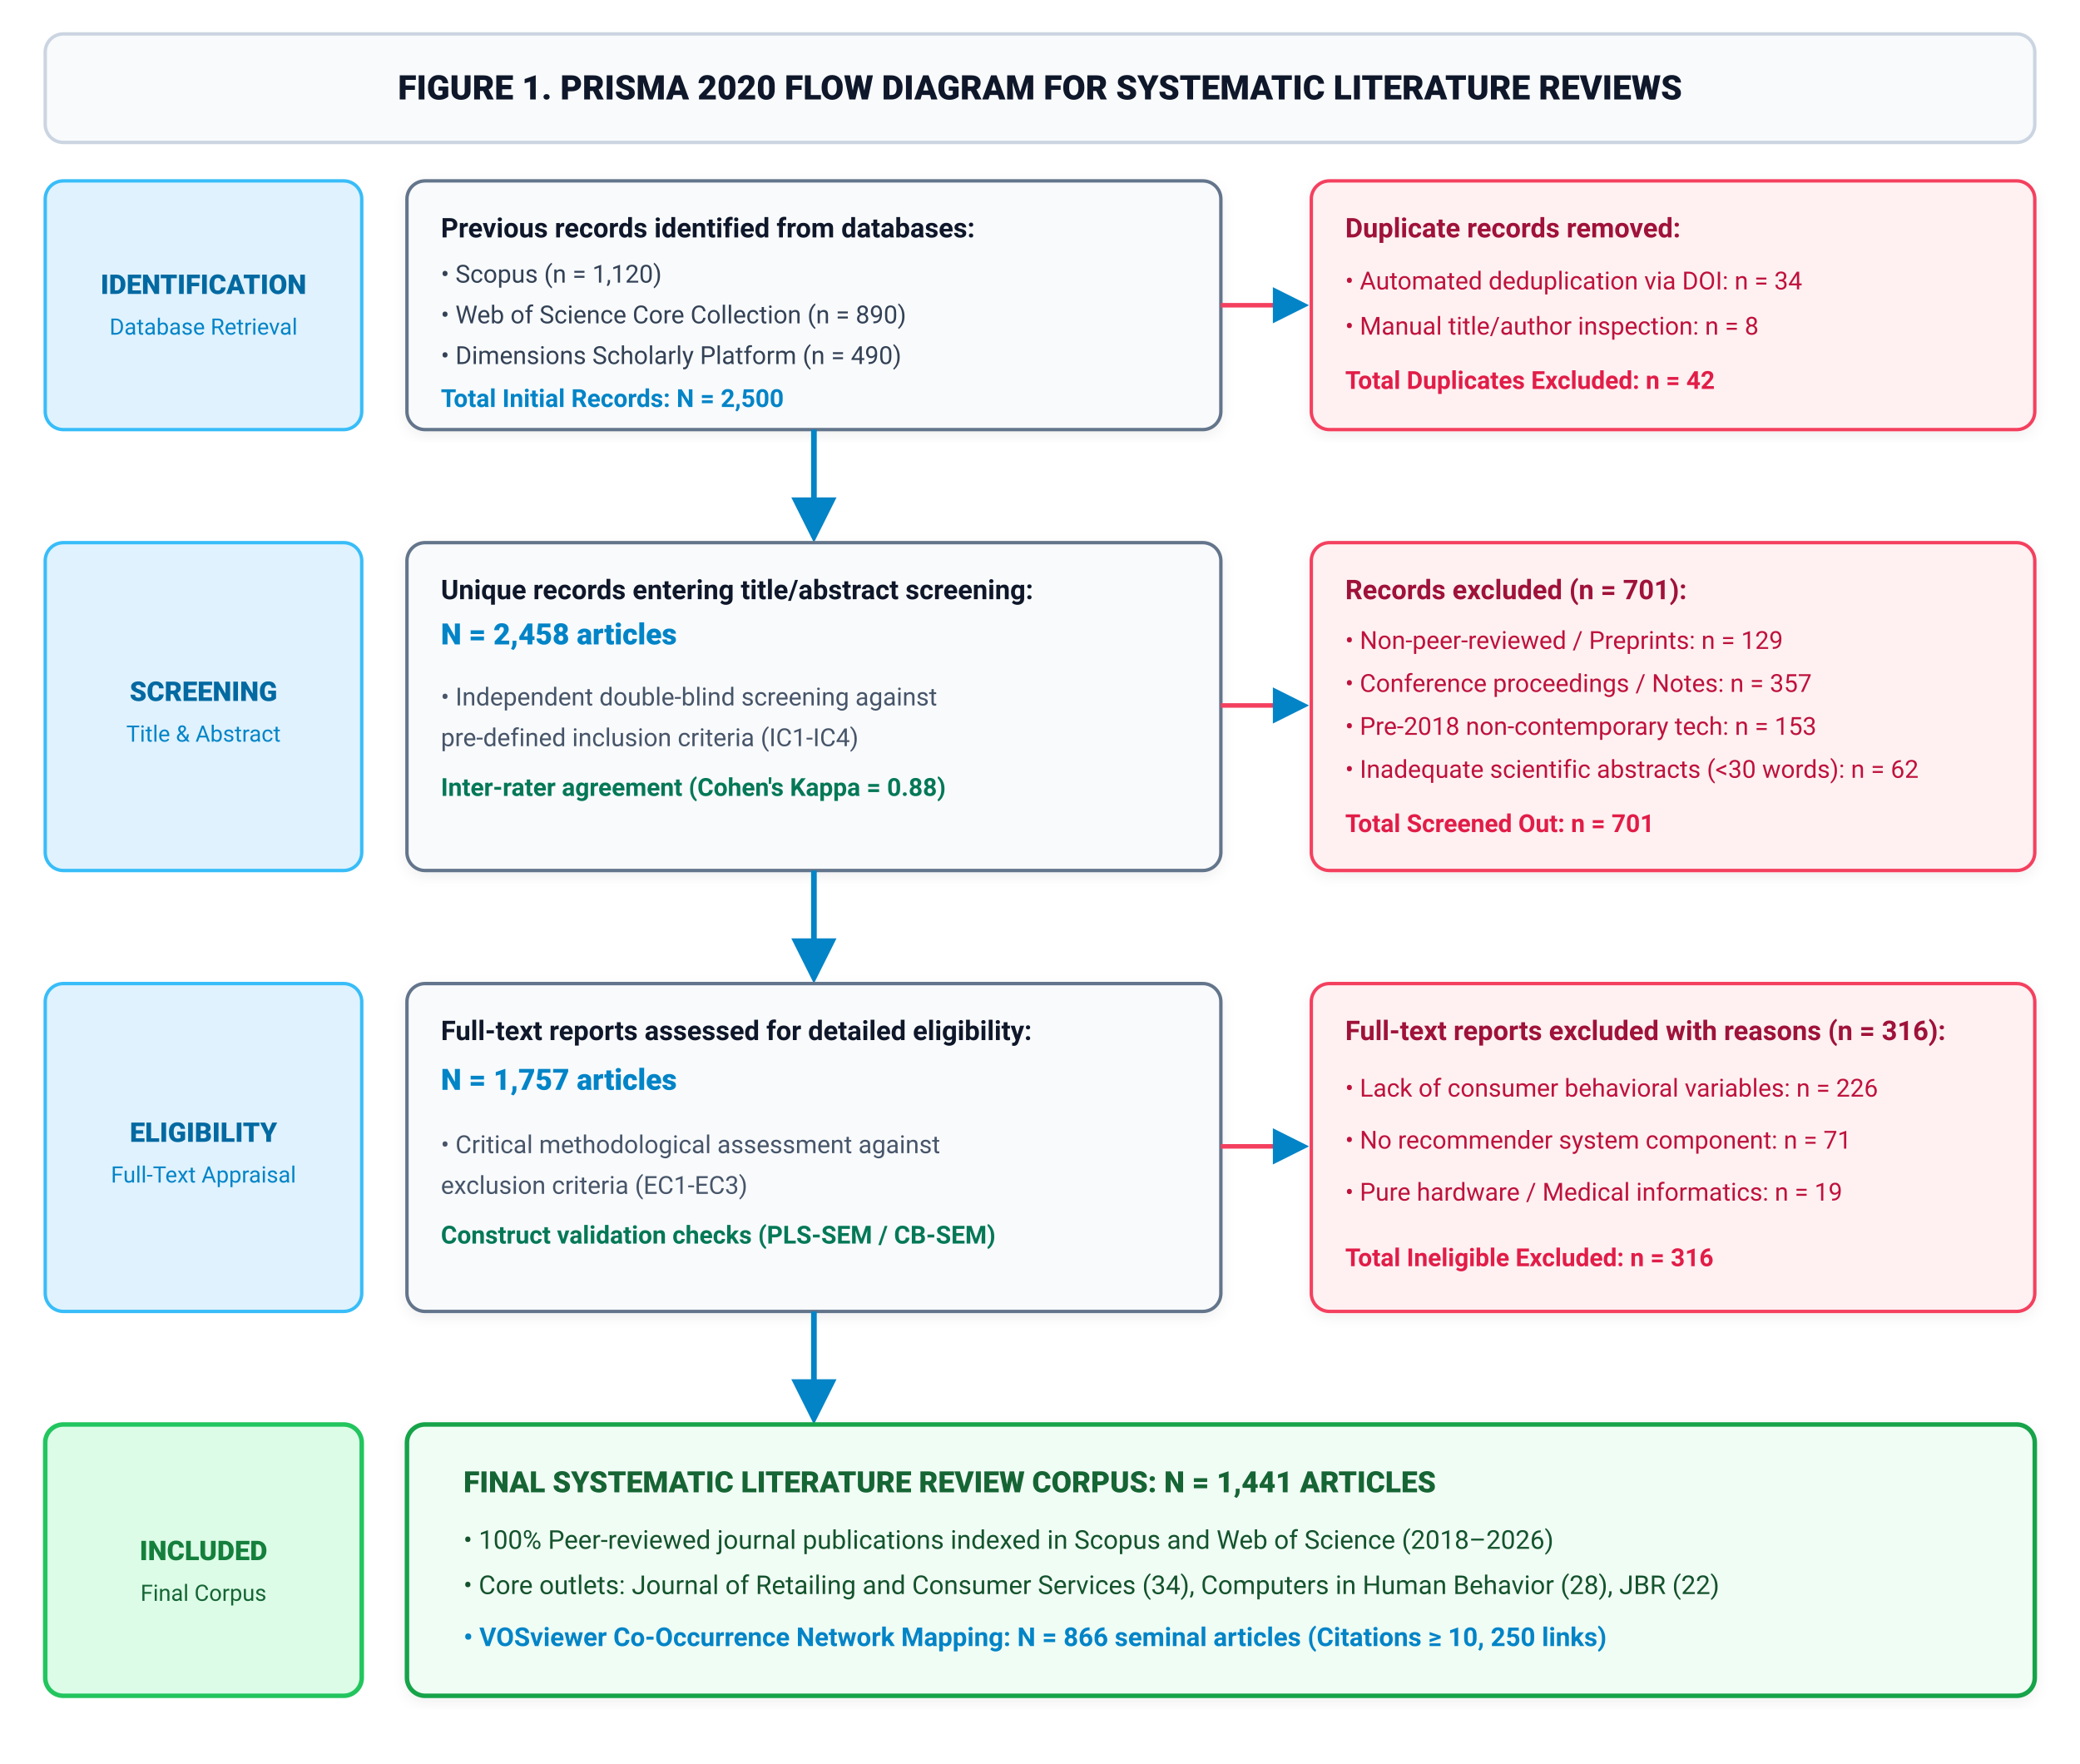
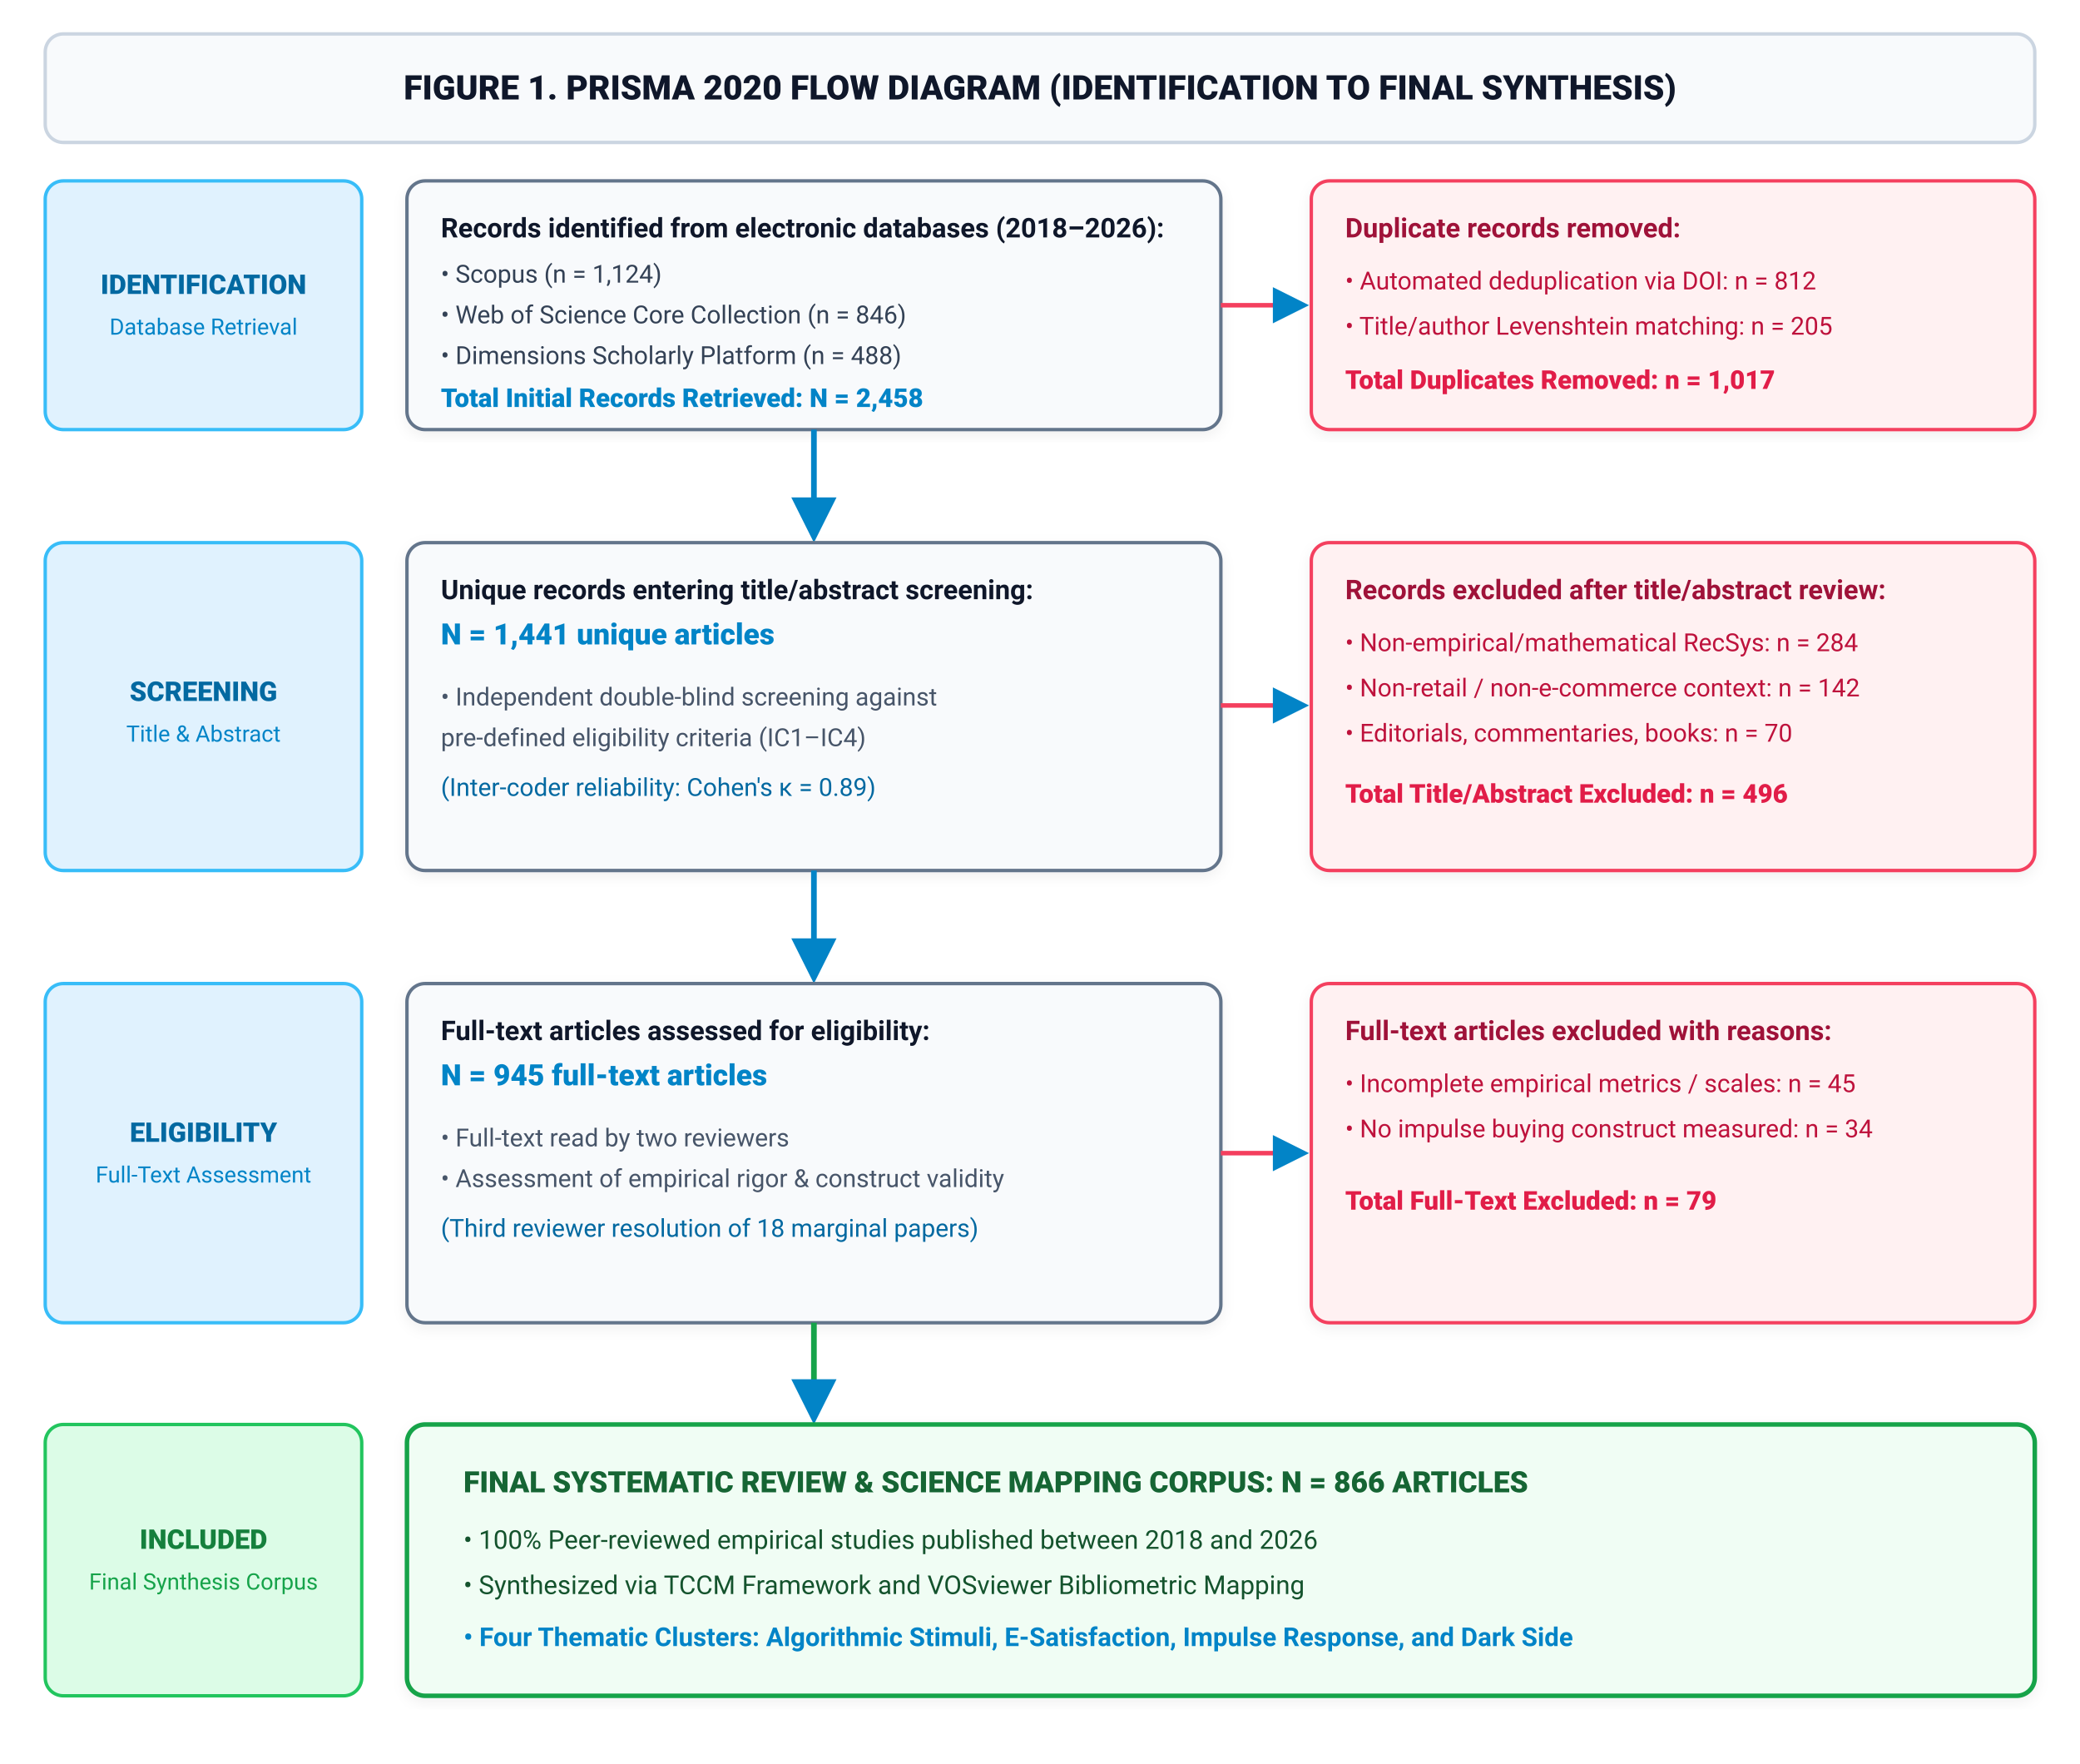
<svg xmlns="http://www.w3.org/2000/svg" viewBox="0 0 920 780" width="100%" height="auto" style="font-family:'Plus Jakarta Sans',-apple-system,BlinkMacSystemFont,Segoe UI,Roboto,sans-serif; background:#ffffff;">
  <defs>
    <marker id="arr" markerWidth="8" markerHeight="8" refX="6" refY="4" orient="auto">
      <path d="M 0 0 L 8 4 L 0 8 Z" fill="#0284c7" />
    </marker>
    <filter id="shadow" x="-5%" y="-5%" width="110%" height="110%">
      <feDropShadow dx="0" dy="2" stdDeviation="3" flood-opacity="0.06" />
    </filter>
  </defs>
  <rect x="20" y="15" width="880" height="48" rx="8" fill="#f8fafc" stroke="#cbd5e1" stroke-width="1.5" />
-   <text x="460" y="44" text-anchor="middle" font-size="15" font-weight="800" fill="#0f172a">FIGURE 1. PRISMA 2020 FLOW DIAGRAM FOR SYSTEMATIC LITERATURE REVIEWS</text>
+   <text x="460" y="44" text-anchor="middle" font-size="15" font-weight="800" fill="#0f172a">FIGURE 1. PRISMA 2020 FLOW DIAGRAM (IDENTIFICATION TO FINAL SYNTHESIS)</text>
  <rect x="20" y="80" width="140" height="110" rx="8" fill="#e0f2fe" stroke="#38bdf8" stroke-width="1.5" />
  <text x="90" y="130" text-anchor="middle" font-size="12" font-weight="800" fill="#0369a1">IDENTIFICATION</text>
  <text x="90" y="148" text-anchor="middle" font-size="10" fill="#0284c7">Database Retrieval</text>
  <rect x="180" y="80" width="360" height="110" rx="8" fill="#f8fafc" stroke="#64748b" stroke-width="1.5" filter="url(#shadow)" />
-   <text x="195" y="105" font-size="12" font-weight="700" fill="#0f172a">Previous records identified from databases:</text>
-   <text x="195" y="125" font-size="11" fill="#334155">• Scopus (n = 1,120)</text>
-   <text x="195" y="143" font-size="11" fill="#334155">• Web of Science Core Collection (n = 890)</text>
-   <text x="195" y="161" font-size="11" fill="#334155">• Dimensions Scholarly Platform (n = 490)</text>
-   <text x="195" y="180" font-size="11" font-weight="700" fill="#0284c7">Total Initial Records: N = 2,500</text>
+   <text x="195" y="105" font-size="12" font-weight="700" fill="#0f172a">Records identified from electronic databases (2018–2026):</text>
+   <text x="195" y="125" font-size="11" fill="#334155">• Scopus (n = 1,124)</text>
+   <text x="195" y="143" font-size="11" fill="#334155">• Web of Science Core Collection (n = 846)</text>
+   <text x="195" y="161" font-size="11" fill="#334155">• Dimensions Scholarly Platform (n = 488)</text>
+   <text x="195" y="180" font-size="11.5" font-weight="800" fill="#0284c7">Total Initial Records Retrieved: N = 2,458</text>
  <rect x="580" y="80" width="320" height="110" rx="8" fill="#fff1f2" stroke="#f43f5e" stroke-width="1.5" filter="url(#shadow)" />
  <text x="595" y="105" font-size="12" font-weight="700" fill="#9f1239">Duplicate records removed:</text>
-   <text x="595" y="128" font-size="11" fill="#be123c">• Automated deduplication via DOI: n = 34</text>
-   <text x="595" y="148" font-size="11" fill="#be123c">• Manual title/author inspection: n = 8</text>
-   <text x="595" y="172" font-size="11" font-weight="700" fill="#e11d48">Total Duplicates Excluded: n = 42</text>
+   <text x="595" y="128" font-size="11" fill="#be123c">• Automated deduplication via DOI: n = 812</text>
+   <text x="595" y="148" font-size="11" fill="#be123c">• Title/author Levenshtein matching: n = 205</text>
+   <text x="595" y="172" font-size="11.5" font-weight="800" fill="#e11d48">Total Duplicates Removed: n = 1,017</text>
  <line x1="540" y1="135" x2="575" y2="135" stroke="#f43f5e" stroke-width="2" marker-end="url(#arr)" />
  <line x1="360" y1="190" x2="360" y2="235" stroke="#0284c7" stroke-width="2.5" marker-end="url(#arr)" />
  <rect x="20" y="240" width="140" height="145" rx="8" fill="#e0f2fe" stroke="#38bdf8" stroke-width="1.5" />
  <text x="90" y="310" text-anchor="middle" font-size="12" font-weight="800" fill="#0369a1">SCREENING</text>
  <text x="90" y="328" text-anchor="middle" font-size="10" fill="#0284c7">Title &amp; Abstract</text>
  <rect x="180" y="240" width="360" height="145" rx="8" fill="#f8fafc" stroke="#64748b" stroke-width="1.5" filter="url(#shadow)" />
  <text x="195" y="265" font-size="12" font-weight="700" fill="#0f172a">Unique records entering title/abstract screening:</text>
-   <text x="195" y="285" font-size="13" font-weight="800" fill="#0284c7">N = 2,458 articles</text>
+   <text x="195" y="285" font-size="13" font-weight="800" fill="#0284c7">N = 1,441 unique articles</text>
  <text x="195" y="312" font-size="11" fill="#475569">• Independent double-blind screening against</text>
-   <text x="195" y="330" font-size="11" fill="#475569">  pre-defined inclusion criteria (IC1-IC4)</text>
-   <text x="195" y="352" font-size="11" font-weight="600" fill="#047857">Inter-rater agreement (Cohen's Kappa = 0.88)</text>
+   <text x="195" y="330" font-size="11" fill="#475569">  pre-defined eligibility criteria (IC1–IC4)</text>
+   <text x="195" y="352" font-size="11" fill="#0369a1">  (Inter-coder reliability: Cohen's κ = 0.89)</text>
  <rect x="580" y="240" width="320" height="145" rx="8" fill="#fff1f2" stroke="#f43f5e" stroke-width="1.5" filter="url(#shadow)" />
-   <text x="595" y="265" font-size="12" font-weight="700" fill="#9f1239">Records excluded (n = 701):</text>
-   <text x="595" y="287" font-size="11" fill="#be123c">• Non-peer-reviewed / Preprints: n = 129</text>
-   <text x="595" y="306" font-size="11" fill="#be123c">• Conference proceedings / Notes: n = 357</text>
-   <text x="595" y="325" font-size="11" fill="#be123c">• Pre-2018 non-contemporary tech: n = 153</text>
-   <text x="595" y="344" font-size="11" fill="#be123c">• Inadequate scientific abstracts (&lt;30 words): n = 62</text>
-   <text x="595" y="368" font-size="11" font-weight="700" fill="#e11d48">Total Screened Out: n = 701</text>
+   <text x="595" y="265" font-size="12" font-weight="700" fill="#9f1239">Records excluded after title/abstract review:</text>
+   <text x="595" y="288" font-size="11" fill="#be123c">• Non-empirical/mathematical RecSys: n = 284</text>
+   <text x="595" y="308" font-size="11" fill="#be123c">• Non-retail / non-e-commerce context: n = 142</text>
+   <text x="595" y="328" font-size="11" fill="#be123c">• Editorials, commentaries, books: n = 70</text>
+   <text x="595" y="355" font-size="11.5" font-weight="800" fill="#e11d48">Total Title/Abstract Excluded: n = 496</text>
  <line x1="540" y1="312" x2="575" y2="312" stroke="#f43f5e" stroke-width="2" marker-end="url(#arr)" />
  <line x1="360" y1="385" x2="360" y2="430" stroke="#0284c7" stroke-width="2.5" marker-end="url(#arr)" />
-   <rect x="20" y="435" width="140" height="145" rx="8" fill="#e0f2fe" stroke="#38bdf8" stroke-width="1.5" />
+   <rect x="20" y="435" width="140" height="150" rx="8" fill="#e0f2fe" stroke="#38bdf8" stroke-width="1.5" />
  <text x="90" y="505" text-anchor="middle" font-size="12" font-weight="800" fill="#0369a1">ELIGIBILITY</text>
-   <text x="90" y="523" text-anchor="middle" font-size="10" fill="#0284c7">Full-Text Appraisal</text>
-   <rect x="180" y="435" width="360" height="145" rx="8" fill="#f8fafc" stroke="#64748b" stroke-width="1.5" filter="url(#shadow)" />
-   <text x="195" y="460" font-size="12" font-weight="700" fill="#0f172a">Full-text reports assessed for detailed eligibility:</text>
-   <text x="195" y="482" font-size="13" font-weight="800" fill="#0284c7">N = 1,757 articles</text>
-   <text x="195" y="510" font-size="11" fill="#475569">• Critical methodological assessment against</text>
-   <text x="195" y="528" font-size="11" fill="#475569">  exclusion criteria (EC1-EC3)</text>
-   <text x="195" y="550" font-size="11" font-weight="600" fill="#047857">Construct validation checks (PLS-SEM / CB-SEM)</text>
-   <rect x="580" y="435" width="320" height="145" rx="8" fill="#fff1f2" stroke="#f43f5e" stroke-width="1.5" filter="url(#shadow)" />
-   <text x="595" y="460" font-size="12" font-weight="700" fill="#9f1239">Full-text reports excluded with reasons (n = 316):</text>
-   <text x="595" y="485" font-size="11" fill="#be123c">• Lack of consumer behavioral variables: n = 226</text>
-   <text x="595" y="508" font-size="11" fill="#be123c">• No recommender system component: n = 71</text>
-   <text x="595" y="531" font-size="11" fill="#be123c">• Pure hardware / Medical informatics: n = 19</text>
-   <text x="595" y="560" font-size="11" font-weight="700" fill="#e11d48">Total Ineligible Excluded: n = 316</text>
-   <line x1="540" y1="507" x2="575" y2="507" stroke="#f43f5e" stroke-width="2" marker-end="url(#arr)" />
-   <line x1="360" y1="580" x2="360" y2="625" stroke="#0284c7" stroke-width="2.5" marker-end="url(#arr)" />
-   <rect x="20" y="630" width="140" height="120" rx="8" fill="#dcfce7" stroke="#22c55e" stroke-width="2" />
-   <text x="90" y="690" text-anchor="middle" font-size="12" font-weight="800" fill="#15803d">INCLUDED</text>
-   <text x="90" y="708" text-anchor="middle" font-size="10" fill="#166534">Final Corpus</text>
+   <text x="90" y="523" text-anchor="middle" font-size="10" fill="#0284c7">Full-Text Assessment</text>
+   <rect x="180" y="435" width="360" height="150" rx="8" fill="#f8fafc" stroke="#64748b" stroke-width="1.5" filter="url(#shadow)" />
+   <text x="195" y="460" font-size="12" font-weight="700" fill="#0f172a">Full-text articles assessed for eligibility:</text>
+   <text x="195" y="480" font-size="13" font-weight="800" fill="#0284c7">N = 945 full-text articles</text>
+   <text x="195" y="507" font-size="11" fill="#475569">• Full-text read by two reviewers</text>
+   <text x="195" y="525" font-size="11" fill="#475569">• Assessment of empirical rigor &amp; construct validity</text>
+   <text x="195" y="547" font-size="11" fill="#0369a1">  (Third reviewer resolution of 18 marginal papers)</text>
+   <rect x="580" y="435" width="320" height="150" rx="8" fill="#fff1f2" stroke="#f43f5e" stroke-width="1.5" filter="url(#shadow)" />
+   <text x="595" y="460" font-size="12" font-weight="700" fill="#9f1239">Full-text articles excluded with reasons:</text>
+   <text x="595" y="483" font-size="11" fill="#be123c">• Incomplete empirical metrics / scales: n = 45</text>
+   <text x="595" y="503" font-size="11" fill="#be123c">• No impulse buying construct measured: n = 34</text>
+   <text x="595" y="535" font-size="11.5" font-weight="800" fill="#e11d48">Total Full-Text Excluded: n = 79</text>
+   <line x1="540" y1="510" x2="575" y2="510" stroke="#f43f5e" stroke-width="2" marker-end="url(#arr)" />
+   <line x1="360" y1="585" x2="360" y2="625" stroke="#16a34a" stroke-width="2.5" marker-end="url(#arr)" />
+   <rect x="20" y="630" width="140" height="120" rx="8" fill="#dcfce7" stroke="#22c55e" stroke-width="1.5" />
+   <text x="90" y="685" text-anchor="middle" font-size="12" font-weight="800" fill="#15803d">INCLUDED</text>
+   <text x="90" y="703" text-anchor="middle" font-size="10" fill="#16a34a">Final Synthesis Corpus</text>
  <rect x="180" y="630" width="720" height="120" rx="8" fill="#f0fdf4" stroke="#16a34a" stroke-width="2" filter="url(#shadow)" />
-   <text x="205" y="660" font-size="13" font-weight="800" fill="#166534">FINAL SYSTEMATIC LITERATURE REVIEW CORPUS: N = 1,441 ARTICLES</text>
-   <text x="205" y="685" font-size="11.5" fill="#14532d">• 100% Peer-reviewed journal publications indexed in Scopus and Web of Science (2018–2026)</text>
-   <text x="205" y="705" font-size="11.5" fill="#14532d">• Core outlets: Journal of Retailing and Consumer Services (34), Computers in Human Behavior (28), JBR (22)</text>
-   <text x="205" y="728" font-size="11.5" font-weight="700" fill="#0284c7">• VOSviewer Co-Occurrence Network Mapping: N = 866 seminal articles (Citations ≥ 10, 250 links)</text>
+   <text x="205" y="660" font-size="13" font-weight="800" fill="#166534">FINAL SYSTEMATIC REVIEW &amp; SCIENCE MAPPING CORPUS: N = 866 ARTICLES</text>
+   <text x="205" y="685" font-size="11.5" fill="#14532d">• 100% Peer-reviewed empirical studies published between 2018 and 2026</text>
+   <text x="205" y="705" font-size="11.5" fill="#14532d">• Synthesized via TCCM Framework and VOSviewer Bibliometric Mapping</text>
+   <text x="205" y="728" font-size="11.5" font-weight="700" fill="#0284c7">• Four Thematic Clusters: Algorithmic Stimuli, E-Satisfaction, Impulse Response, and Dark Side</text>
</svg>
